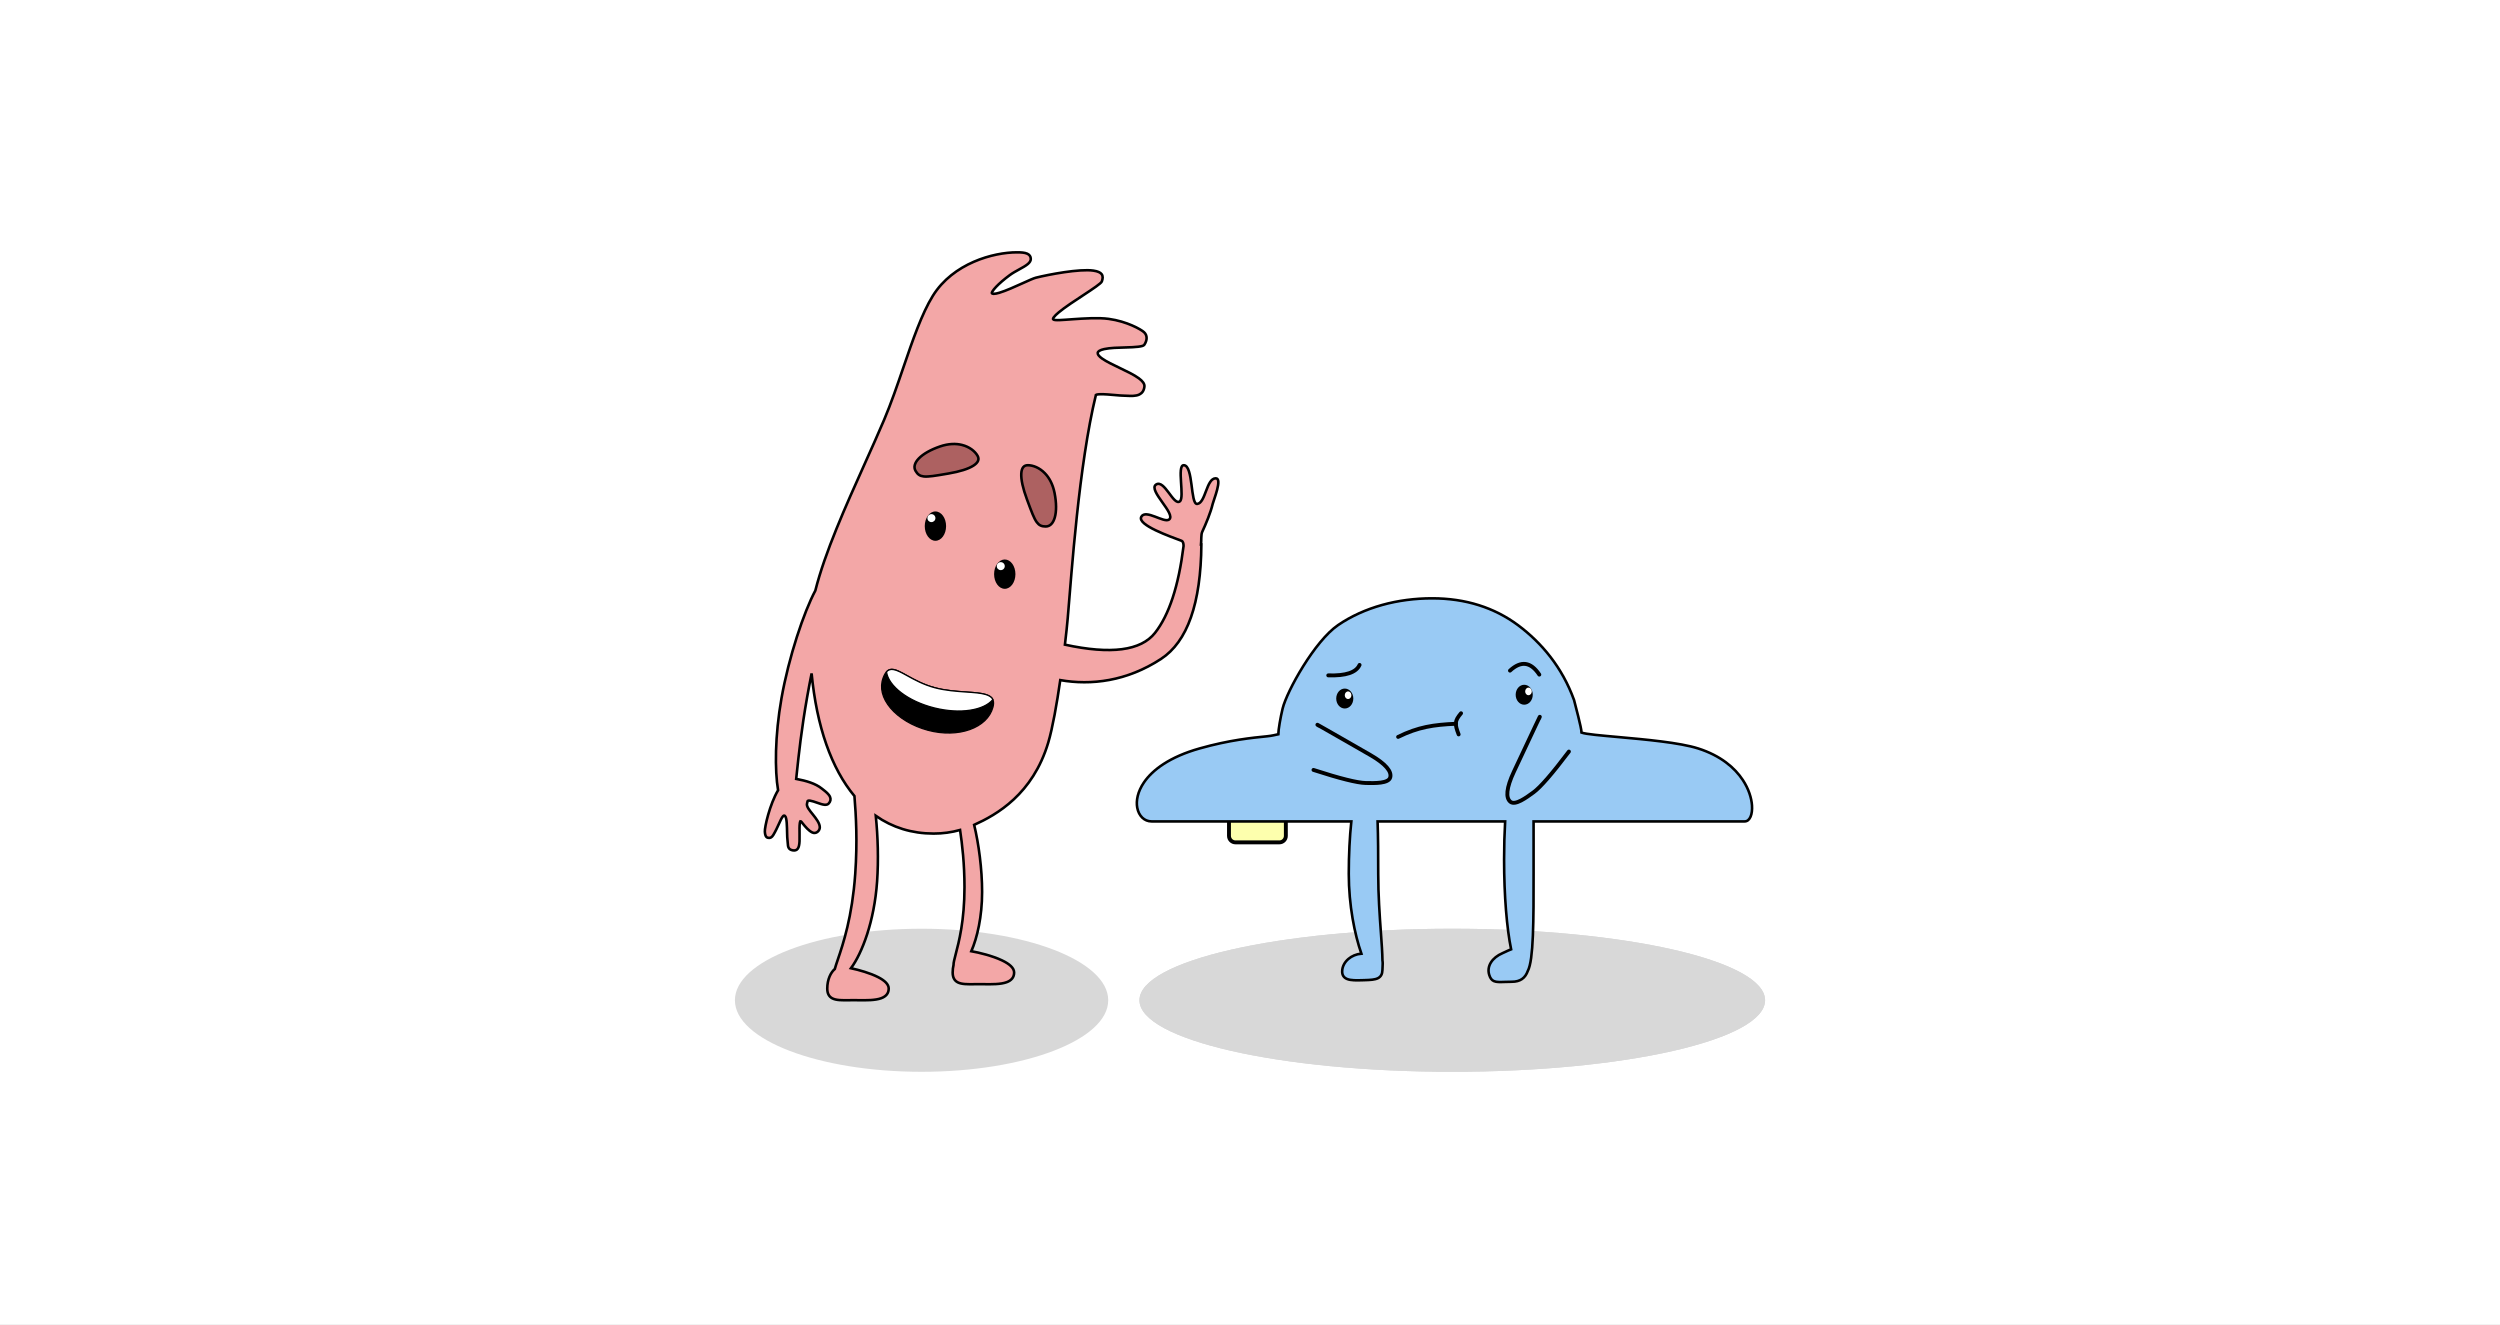
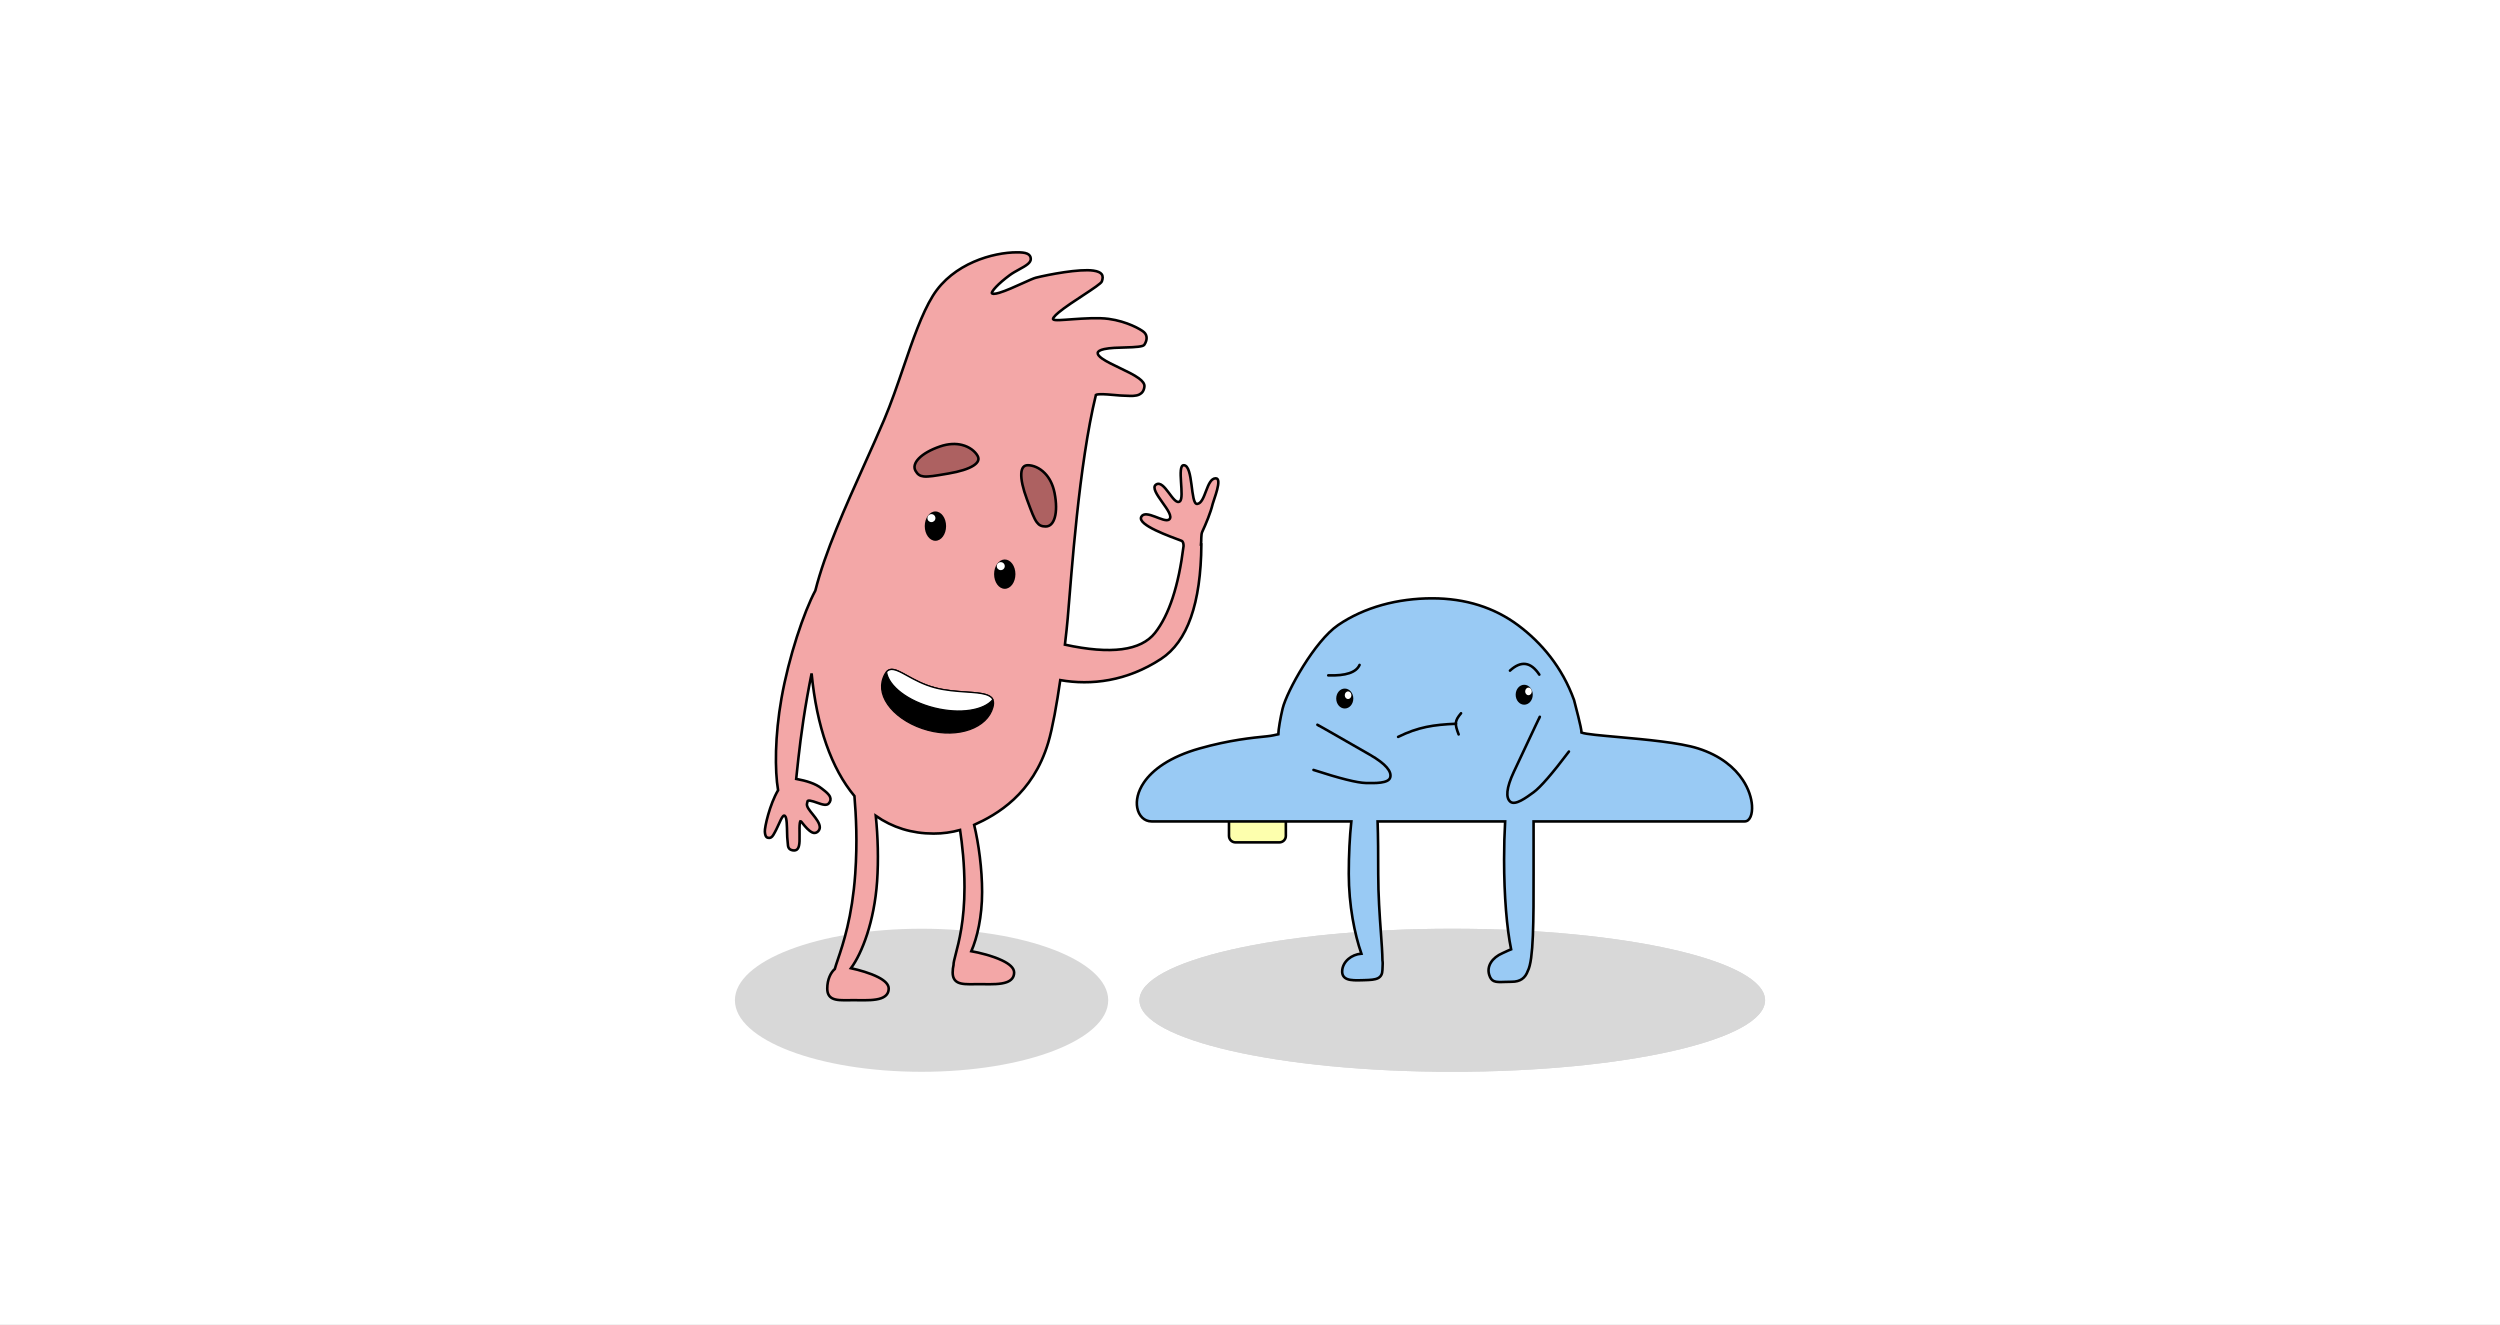
<svg xmlns="http://www.w3.org/2000/svg" width="1922px" height="1018px" viewBox="0 0 1922 1018" version="1.1">
  <g id="Page-1" stroke="none" stroke-width="1" fill="none" fill-rule="evenodd">
    <g id="2scene5">
-       <rect id="Rectangle" fill="#FFFFFF" x="0" y="0" width="1922" height="1018" />
+       <rect id="Rectangle" fill="#FFFFFF" fill-rule="nonzero" x="0" y="0" width="1922" height="1018" />
      <g id="Group-3" transform="translate(565, 194)">
-         <ellipse id="Oval" fill="#D8D8D8" cx="551.5" cy="575" rx="240.5" ry="55" />
-         <ellipse id="Oval" fill="#D8D8D8" cx="551.5" cy="575" rx="240.5" ry="55" />
-         <ellipse id="Oval" fill="#D8D8D8" cx="143.5" cy="575" rx="143.5" ry="55" />
+         <ellipse id="Oval" fill="#D8D8D8" fill-rule="nonzero" cx="551.5" cy="575" rx="240.5" ry="55" />
+         <ellipse id="Oval" fill="#D8D8D8" fill-rule="nonzero" cx="551.5" cy="575" rx="240.5" ry="55" />
+         <ellipse id="Oval" fill="#D8D8D8" fill-rule="nonzero" cx="143.5" cy="575" rx="143.5" ry="55" />
        <g id="charsquiggy" transform="translate(309, 266)">
-           <rect id="Rectangle" stroke="#000000" stroke-width="3" fill="#FDFFAD" x="70.844" y="138.777" width="43.716" height="48.844" rx="5" />
+           <rect id="Rectangle" stroke="#000000" stroke-width="2" fill="#FDFFAD" fill-rule="nonzero" x="70.844" y="138.777" width="43.716" height="48.844" rx="5" />
          <path d="M467.356,171.496 L305.016,171.495 C305.037,177.704 305.031,184.236 305.025,191 C305.023,194.222 305.02,197.497 305.02,200.814 L305.02,202.262 C305.021,205.085 305.023,207.876 305.025,210.628 C305.058,247.942 305.016,278.175 300.577,286.459 C299.637,289.013 298.28,291.235 296.037,292.745 C294.155,294.013 291.638,294.787 288.172,294.787 C286.108,294.787 284.296,294.854 282.704,294.912 C278.974,295.049 276.399,295.105 274.548,294.29 C272.894,293.561 271.742,292.187 270.92,289.525 C269.872,286.134 270.425,282.836 272.217,279.947 C274.035,277.016 277.147,274.503 281.166,272.779 C281.742,272.532 282.448,272.199 283.224,271.832 C284.623,271.171 286.244,270.408 287.74,269.839 C284.456,253.781 282.343,228.832 282.343,200.814 C282.343,190.532 282.627,180.663 283.149,171.495 L185.099,171.495 C185.503,183.195 185.575,196.988 185.575,211.756 C185.575,228.311 186.699,243.941 187.625,256.829 C188.239,265.37 188.766,272.711 188.826,278.326 C189.112,279.878 189.019,281.67 188.912,283.554 C188.871,284.289 188.828,285.038 188.81,285.792 C188.771,287.346 188.469,288.572 187.953,289.548 C187.382,290.628 186.548,291.413 185.478,291.985 C183.086,293.262 179.42,293.411 174.916,293.546 C174.697,293.553 174.475,293.559 174.252,293.566 C174.029,293.573 173.808,293.58 173.586,293.587 C168.938,293.732 164.517,293.838 161.619,292.642 C160.372,292.128 159.391,291.381 158.739,290.339 C158.146,289.391 157.82,288.19 157.858,286.659 C157.946,283.037 159.759,279.694 162.647,277.231 C165.265,274.997 168.766,273.49 172.624,273.165 C167.519,258.514 162.934,236.134 162.934,211.756 C162.934,196.991 163.656,183.199 164.908,171.495 L11.296,171.496 C8.52,171.496 6.062,170.438 4.148,168.586 C2.249,166.749 0.885,164.121 0.307,160.961 C-0.675,155.591 0.615,148.657 5.431,141.576 C12.013,131.898 25.224,121.904 48.278,115.398 C71.27,108.909 88.85,107.173 100.036,106.069 C104.154,105.662 106.45,104.941 108.764,104.498 C108.764,101.277 110.419,91.518 112.089,84.703 C115.377,71.283 136.751,32.817 154.745,20.545 C174.931,6.778 200.566,0 227.083,0 C252.797,0 275.026,7.184 293.108,20.678 C311.169,34.154 327.024,52.986 336.14,78.222 C337.072,82.119 341.888,99.659 341.888,103.233 C345.485,104.469 356.627,105.425 370.171,106.645 C390.951,108.517 417.362,110.905 431.499,115.405 C448.856,120.929 459.66,130.25 465.876,139.668 C470.461,146.615 472.553,153.625 472.935,159.238 C473.173,162.738 472.744,165.705 471.855,167.807 C471.366,168.965 470.734,169.87 470.004,170.489 C469.225,171.149 468.332,171.496 467.356,171.496 Z" id="Combined-Shape" stroke="#000000" stroke-width="2" fill="#99CAF4" fill-rule="nonzero" />
          <ellipse id="Oval" fill="#000000" fill-rule="nonzero" cx="159.856" cy="77.036" rx="6.569" ry="7.667" />
          <ellipse id="Oval" fill="#000000" fill-rule="nonzero" cx="297.815" cy="74.115" rx="6.569" ry="7.667" />
          <ellipse id="Oval" fill="#FFFFFF" fill-rule="nonzero" cx="301.1" cy="71.559" rx="2.555" ry="2.921" />
          <ellipse id="Oval" fill="#FFFFFF" fill-rule="nonzero" cx="162.411" cy="74.48" rx="2.555" ry="2.921" />
-           <path d="M147.169,59.227 C160.655,59.666 168.676,56.988 171.233,51.194" id="Path-2" stroke="#000000" stroke-width="3" stroke-linecap="round" />
-           <path d="" id="Path-3" stroke="#979797" />
-           <path d="M286.866,55.585 C295.362,47.747 302.881,48.767 309.422,58.647" id="Path-4" stroke="#000000" stroke-width="3" stroke-linecap="round" />
-           <path d="M200.877,106.523 C216.335,98.92 228.049,97.179 245.353,96.429" id="Path-5" stroke="#000000" stroke-width="3" stroke-linecap="round" />
-           <path d="M249.249,88.354 C244.291,94.262 244.291,96.488 247.402,104.622" id="Path-6" stroke="#000000" stroke-width="3" stroke-linecap="round" />
-           <path d="M133.578,124.805 C151.416,136.378 163.483,143.08 169.78,144.912 C176.603,146.897 186.56,149.8 189.037,145.711 C191.515,141.622 188.49,134.707 178.541,124.801 C152.379,98.754 141.722,88.223 146.569,93.209" id="Path-7" stroke="#000000" stroke-width="3" stroke-linecap="round" transform="translate(161.718, 119.8931) rotate(-15) translate(-161.718, -119.8931) " />
-           <path d="M275.913,127.72 C293.754,139.297 305.823,146.001 312.12,147.834 C318.944,149.821 328.902,152.725 331.378,148.637 C333.855,144.548 330.829,137.633 320.877,127.726 C294.71,101.674 284.05,91.141 288.899,96.127" id="Path-7" stroke="#000000" stroke-width="3" stroke-linecap="round" transform="translate(304.0559, 122.8146) scale(-1, 1) rotate(20) translate(-304.0559, -122.8146) " />
+           <path d="M147.169,59.227 C160.655,59.666 168.676,56.988 171.233,51.194" id="Path-2" stroke="#000000" stroke-width="2" stroke-linecap="round" />
+           <g id="Path-3" />
+           <path d="M286.866,55.585 C295.362,47.747 302.881,48.767 309.422,58.647" id="Path-4" stroke="#000000" stroke-width="2" stroke-linecap="round" />
+           <path d="M200.877,106.523 C216.335,98.92 228.049,97.179 245.353,96.429" id="Path-5" stroke="#000000" stroke-width="2" stroke-linecap="round" />
+           <path d="M249.249,88.354 C244.291,94.262 244.291,96.488 247.402,104.622" id="Path-6" stroke="#000000" stroke-width="2" stroke-linecap="round" />
+           <path d="M133.578,124.805 C151.416,136.378 163.483,143.08 169.78,144.912 C176.603,146.897 186.56,149.8 189.037,145.711 C191.515,141.622 188.49,134.707 178.541,124.801 C152.379,98.754 141.722,88.223 146.569,93.209" id="Path-7" stroke="#000000" stroke-width="2" stroke-linecap="round" transform="translate(161.718, 119.8931) rotate(-15) translate(-161.718, -119.8931) " />
+           <path d="M275.913,127.72 C293.754,139.297 305.823,146.001 312.12,147.834 C318.944,149.821 328.902,152.725 331.378,148.637 C333.855,144.548 330.829,137.633 320.877,127.726 C294.71,101.674 284.05,91.141 288.899,96.127" id="Path-7" stroke="#000000" stroke-width="2" stroke-linecap="round" transform="translate(304.0559, 122.8146) scale(-1, 1) rotate(20) translate(-304.0559, -122.8146) " />
        </g>
-         <g id="charcece" transform="translate(22, 0)">
-           <g id="Group-3" transform="translate(175, 287.5) scale(-1, 1) translate(-175, -287.5) " fill-rule="nonzero">
+         <g id="charcece" transform="translate(22, 0)" fill-rule="nonzero">
+           <g id="Group-3" transform="translate(175, 287.5) scale(-1, 1) translate(-175, -287.5) ">
            <path d="M155.275,4.0440445e-13 C173.127,4.0440445e-13 204.223,8.269 219.851,33.461 C228.31,47.097 235.27,67.415 242.479,88.488 C247.148,102.136 251.924,116.101 257.292,128.755 C261.863,139.529 266.998,150.964 272.268,162.699 C286.977,195.451 302.724,230.527 310.168,260.036 C318.954,276.432 330.613,311.156 336.206,342.893 C341.291,371.748 341.392,398.297 338.816,413.529 C345.278,424.458 349.223,442.021 348.989,445.423 C348.932,446.238 348.805,447.59 348.354,448.576 C347.967,449.422 347.361,449.995 346.524,450.105 C345.791,450.21 345.056,450.278 344.218,449.798 C343.686,449.493 343.097,448.952 342.501,447.964 C340.734,445.037 339.362,442.018 338.19,439.434 C337.008,436.828 336.051,434.672 335.064,433.577 C334.793,433.277 334.535,433.054 334.244,433.012 C334.008,432.978 333.778,433.093 333.528,433.293 C331.993,434.516 332.002,441.571 331.871,446.496 C331.813,448.71 331.76,450.56 331.621,451.456 C331.476,452.387 331.431,453.265 331.389,454.072 C331.305,455.687 331.191,457.03 330.55,458.011 C330.011,458.837 329.125,459.462 327.529,459.744 C326.65,459.899 325.905,459.864 325.274,459.653 C324.606,459.429 324.054,459.012 323.612,458.373 C322.861,457.286 322.437,455.466 322.325,452.758 C322.257,451.109 322.284,449.112 322.312,447.086 C322.354,444.017 322.401,440.881 322.1,438.844 C322.001,438.178 321.876,437.64 321.674,437.3 C321.182,437.257 320.552,438.248 319.666,439.344 C317.853,441.587 315.312,444.685 312.502,446.016 C311.835,446.332 311.172,446.432 310.546,446.373 C309.862,446.309 309.219,446.052 308.663,445.66 C307.479,444.827 306.706,443.384 306.731,442.015 C306.789,438.887 309.457,435.438 312.111,432.127 C314.66,428.947 317.393,425.863 316.475,423.36 C316.39,423.129 316.337,422.87 316.285,422.604 C316.221,422.269 316.225,421.85 315.854,421.642 C315.53,421.461 315.009,421.438 314.192,421.557 C312.581,421.791 310.709,422.458 308.867,423.108 C306.827,423.829 304.822,424.527 303.212,424.688 C301.772,424.833 300.638,424.545 299.904,423.73 C299.148,422.891 298.74,422.063 298.579,421.262 C298.395,420.346 298.531,419.454 298.9,418.596 C299.796,416.51 302.165,414.623 304.098,413.124 C304.477,412.83 304.837,412.551 305.16,412.288 C310.035,408.327 317.207,406.26 324.891,404.817 C324.736,403.371 324.575,401.853 324.407,400.262 C322.941,386.382 320.89,366.97 316.461,341.839 C315.339,335.474 314.187,329.438 313.034,323.737 C309.114,364.747 297.73,396.872 280.104,417.997 C278.89,432.896 277.76,452.999 279.489,477.744 C281.813,510.998 288.869,531.84 292.892,543.723 C293.888,546.665 294.699,549.064 295.211,550.97 C298.298,553.603 301.005,558.991 301.005,565.985 C301.005,567.906 300.667,569.415 300.063,570.605 C299.388,571.932 298.383,572.877 297.102,573.542 C294.145,575.076 289.612,575.048 284.362,574.964 C283.164,574.945 281.929,574.926 280.669,574.926 C279.533,574.929 278.355,574.945 277.156,574.961 C270.933,575.047 264.139,575.119 259.561,573.452 C257.734,572.787 256.249,571.846 255.24,570.56 C254.302,569.364 253.762,567.867 253.762,565.985 C253.762,564.379 254.527,562.834 255.909,561.388 C257.334,559.897 259.423,558.502 261.898,557.236 C268.015,554.104 276.511,551.728 282.775,550.374 C274.321,538.917 264.853,514.625 262.691,483.691 C261.522,466.977 262.08,449.038 263.699,433.217 C250.955,442.151 236.047,446.856 219.231,446.856 C212.213,446.856 205.419,445.913 198.894,444.094 C197.245,455.272 195.507,470.018 195.507,488.091 C195.507,513.774 199.8,530.172 202.247,539.521 C203.287,543.494 203.983,546.233 203.932,547.896 C204.348,549.659 204.586,551.594 204.586,553.67 C204.586,555.591 204.248,557.1 203.643,558.29 C202.969,559.617 201.964,560.562 200.682,561.227 C197.726,562.761 193.193,562.733 187.943,562.649 C186.745,562.63 185.509,562.611 184.247,562.611 C183.052,562.611 181.798,562.628 180.515,562.646 C174.417,562.732 167.662,562.805 163.103,561.129 C161.29,560.463 159.813,559.521 158.81,558.235 C157.879,557.041 157.342,555.547 157.342,553.67 C157.342,551.953 158.22,550.303 159.79,548.77 C161.426,547.172 163.82,545.69 166.613,544.361 C174.069,540.813 184.391,538.318 190.238,537.297 C185.736,526.862 181.96,510.805 181.96,491.761 C181.96,473.968 184.594,454.567 188.068,440.16 C170.778,432.37 142.977,416.614 131.118,376.92 C127.769,365.711 124.509,347.095 121.865,328.877 C98.142,333.02 70.731,329.804 44.401,312.586 C24.095,299.307 13.754,269.975 13.379,224.587 L13.379,224.587 L13.65,224.59 C13.347,221.755 13.693,216.956 12.779,214.986 C9.809,208.578 6.268,200.113 4.685,193.419 C3.955,190.329 -2.97,173.723 2.329,173.723 C9.591,173.723 10.057,192.777 16.592,193.419 C21.957,193.947 19.441,163.659 26.947,163.659 C32.408,163.659 26.081,188.533 29.935,191.449 C34.797,195.129 41.799,174.225 48.25,178.546 C54.701,182.867 32.362,201.326 38.282,205.471 C42.231,208.236 56.199,197.241 59.548,203.273 C63.053,209.587 36.983,218.581 28.664,221.755 C27.428,222.226 27.099,223.903 27.074,225.756 C30.919,256.605 38.237,278.871 49.03,292.556 C59.848,306.274 82.933,309.293 118.284,301.616 C117.283,293.158 116.545,286.018 116.151,281.427 C113.143,246.326 107.574,163.536 94.47,109.614 C94.293,109.51 94.104,109.441 93.877,109.379 C93.219,109.199 92.29,109.113 91.187,109.082 C87.997,108.995 83.429,109.401 79.597,109.74 C76.977,109.972 74.695,110.172 73.405,110.172 C72.562,110.172 71.629,110.223 70.651,110.276 C67.401,110.451 63.695,110.61 61.021,109.267 C59.02,108.262 57.532,106.465 57.174,103.243 C57.055,102.174 57.396,101.088 58.157,100.002 C58.898,98.943 60.049,97.874 61.504,96.81 C65.158,94.136 70.771,91.45 76.292,88.814 C81.396,86.378 86.421,83.985 89.682,81.669 C90.87,80.826 91.818,79.999 92.424,79.18 C92.883,78.559 93.146,77.951 93.079,77.342 C93.006,76.686 92.555,76.18 91.892,75.75 C90.978,75.157 89.669,74.72 88.102,74.379 C83.65,73.408 77.193,73.254 71.39,73.109 C64.196,72.931 58.231,72.531 57.292,71.123 C56.08,69.306 55.49,67.505 55.49,65.878 C55.49,64.174 56.125,62.645 57.4,61.447 C59.68,59.303 70.607,53.07 84.615,51.168 C92.579,50.086 103.412,50.817 112.289,51.421 C120.014,51.947 126.522,52.686 127.39,51.467 C127.474,51.35 127.465,51.205 127.43,51.049 C127.357,50.719 127.154,50.349 126.862,49.936 C126.108,48.869 124.777,47.59 123.071,46.167 C118.305,42.194 110.646,37.181 103.924,32.779 C96.552,27.951 90.408,23.777 89.922,22.416 C89.131,20.199 88.908,18.229 90.124,16.699 C91.059,15.523 92.921,14.556 96.38,14.059 C107.141,12.514 130.711,17.037 140.596,19.488 C142.345,19.922 146.219,21.669 150.781,23.736 C156.632,26.387 163.639,29.565 168.681,31.067 C170.446,31.592 171.96,31.913 173.078,31.909 C173.498,31.907 173.853,31.862 174.125,31.742 C174.273,31.676 174.392,31.588 174.452,31.449 C174.602,31.1 174.309,30.573 173.939,29.947 C173.382,29.005 172.457,27.859 171.243,26.574 C168.746,23.931 165.039,20.725 160.7,17.519 C158.498,15.893 155.911,14.477 153.481,13.145 C150.824,11.689 148.352,10.325 146.718,8.914 C145.314,7.702 144.527,6.436 144.527,5.1 C144.527,4.113 144.784,3.315 145.224,2.664 C145.697,1.965 146.391,1.431 147.251,1.039 C149.21,0.147 152.095,0.01 154.851,4.0440445e-13 L155.275,4.0440445e-13 Z" id="Combined-Shape" stroke="#000000" stroke-width="2" fill="#F3A7A7" />
            <g id="Group-2" transform="translate(124.8515, 137.3571)">
-               <path d="M0.272,66.929 C0.037,62.29 1.529,55.538 4.627,47.179 C4.787,46.747 4.945,46.322 5.099,45.906 C8.156,37.651 10.023,32.561 12.172,29.608 C13.947,27.168 15.922,26.302 19.021,26.302 C20.656,26.302 22.065,26.904 23.218,28.021 C24.462,29.226 25.408,31.01 26.049,33.262 C27.355,37.854 27.376,44.347 25.87,52.024 C24.539,58.803 21.751,63.779 18.422,67.218 C14.268,71.509 9.281,73.402 5.32,73.402 C3.774,73.402 2.58,72.886 1.753,71.861 C0.851,70.742 0.38,69.07 0.272,66.929 Z" id="Oval" stroke="#000000" stroke-width="2" fill="#AD6161" transform="translate(13.63137, 49.85201) scale(-1, -1) translate(-13.63137, -49.85201) " />
+               <path d="M0.272,66.929 C0.037,62.29 1.529,55.538 4.627,47.179 C4.787,46.747 4.945,46.322 5.099,45.906 C8.156,37.651 10.023,32.561 12.172,29.608 C13.947,27.168 15.922,26.302 19.021,26.302 C20.656,26.302 22.065,26.904 23.218,28.021 C24.462,29.226 25.408,31.01 26.049,33.262 C27.355,37.854 27.376,44.347 25.87,52.024 C24.539,58.803 21.751,63.779 18.422,67.218 C14.268,71.509 9.281,73.402 5.32,73.402 C3.774,73.402 2.58,72.886 1.753,71.861 C0.851,70.742 0.38,69.07 0.272,66.929 Z" id="Oval" stroke="#000000" stroke-width="2" fill="#AD6161" transform="translate(13.63137, 49.85201) rotate(180) translate(-13.63137, -49.85201) " />
              <path d="M76.873,47.092 C75.326,47.092 74.131,46.577 73.304,45.552 C72.401,44.433 71.931,42.761 71.822,40.622 C71.586,35.984 73.078,29.235 76.176,20.88 C76.336,20.448 76.493,20.023 76.648,19.607 C79.704,11.356 81.572,6.268 83.721,3.316 C85.496,0.877 87.473,0.013 90.572,0.013 C92.208,0.013 93.618,0.615 94.771,1.732 C96.015,2.937 96.962,4.72 97.603,6.971 C98.911,11.561 98.933,18.052 97.427,25.726 C96.098,32.502 93.309,37.476 89.979,40.913 C85.824,45.202 80.835,47.093 76.873,47.092 Z" id="Oval" stroke="#000000" stroke-width="2" fill="#AD6161" transform="translate(85.18452, 23.55274) scale(-1, 1) rotate(-120) translate(-85.18452, -23.55274) " />
              <ellipse id="Oval" fill="#000000" cx="39.687" cy="110.045" rx="8.201" ry="11.281" />
              <ellipse id="Oval" fill="#000000" cx="92.996" cy="73.124" rx="8.201" ry="11.281" />
              <ellipse id="Oval" fill="#FFFFFF" cx="42.762" cy="103.892" rx="3.076" ry="3.077" />
              <ellipse id="Oval" fill="#FFFFFF" cx="96.072" cy="66.971" rx="3.076" ry="3.077" />
            </g>
          </g>
-           <path d="M131.368,368.058 C118.973,368.056 107.331,364.658 99.158,359.001 C95.194,356.258 92.048,352.984 90.043,349.307 C88.165,345.865 87.291,342.07 87.686,338.033 C87.912,335.718 88.365,333.974 89.053,332.692 C89.737,331.417 90.654,330.617 91.805,330.178 C94.8,329.036 99.244,330.2 104.984,331.638 C111.201,333.194 118.91,335.121 127.948,335.122 C136.451,335.124 144.808,333.493 152.095,332.069 C159.686,330.585 166.102,329.302 170.258,330.436 C171.813,330.86 173.038,331.634 173.852,332.906 C174.634,334.128 175.037,335.793 175.037,337.999 C175.039,346.288 170.159,353.774 162.318,359.199 C154.398,364.679 143.454,368.06 131.368,368.058 Z" id="Oval" stroke="#000000" fill="#000000" transform="translate(131.315, 348.8934) rotate(15) translate(-131.315, -348.8934) " />
+           <path d="M131.37,368.058 C118.975,368.056 107.333,364.658 99.159,359.002 C95.195,356.258 92.049,352.985 90.044,349.308 C88.167,345.865 87.293,342.07 87.687,338.033 C87.913,335.718 88.366,333.974 89.054,332.692 C89.738,331.417 90.656,330.617 91.807,330.178 C94.802,329.037 99.245,330.201 104.985,331.638 C111.203,333.195 118.912,335.121 127.95,335.123 C136.453,335.124 144.809,333.494 152.097,332.069 C159.688,330.585 166.104,329.302 170.259,330.436 C171.815,330.86 173.039,331.634 173.853,332.906 C174.635,334.129 175.039,335.794 175.039,337.999 C175.04,346.289 170.161,353.775 162.32,359.199 C154.399,364.679 143.455,368.06 131.37,368.058 Z" id="Oval" stroke="#000000" fill="#000000" transform="translate(131.3167, 348.8874) rotate(15) translate(-131.3167, -348.8874) " />
          <path d="M131.36,350.261 C121.189,347.723 112.327,343.508 105.825,338.541 C99.381,333.619 95.246,327.966 94.538,322.479 C96.066,320.85 97.822,320.419 99.885,320.76 C102.786,321.239 106.254,323.171 110.499,325.514 C116.084,328.598 122.982,332.402 131.627,334.72 C139.84,336.922 148.334,337.51 155.742,338.021 C161.747,338.434 167.031,338.792 170.846,339.947 C173.48,340.744 175.411,341.913 176.294,343.828 C172.832,348.032 166.535,350.846 158.681,352.023 C150.75,353.212 141.229,352.723 131.36,350.261 Z" id="Combined-Shape" stroke="#000000" fill="#FFFFFF" />
        </g>
      </g>
    </g>
  </g>
</svg>
